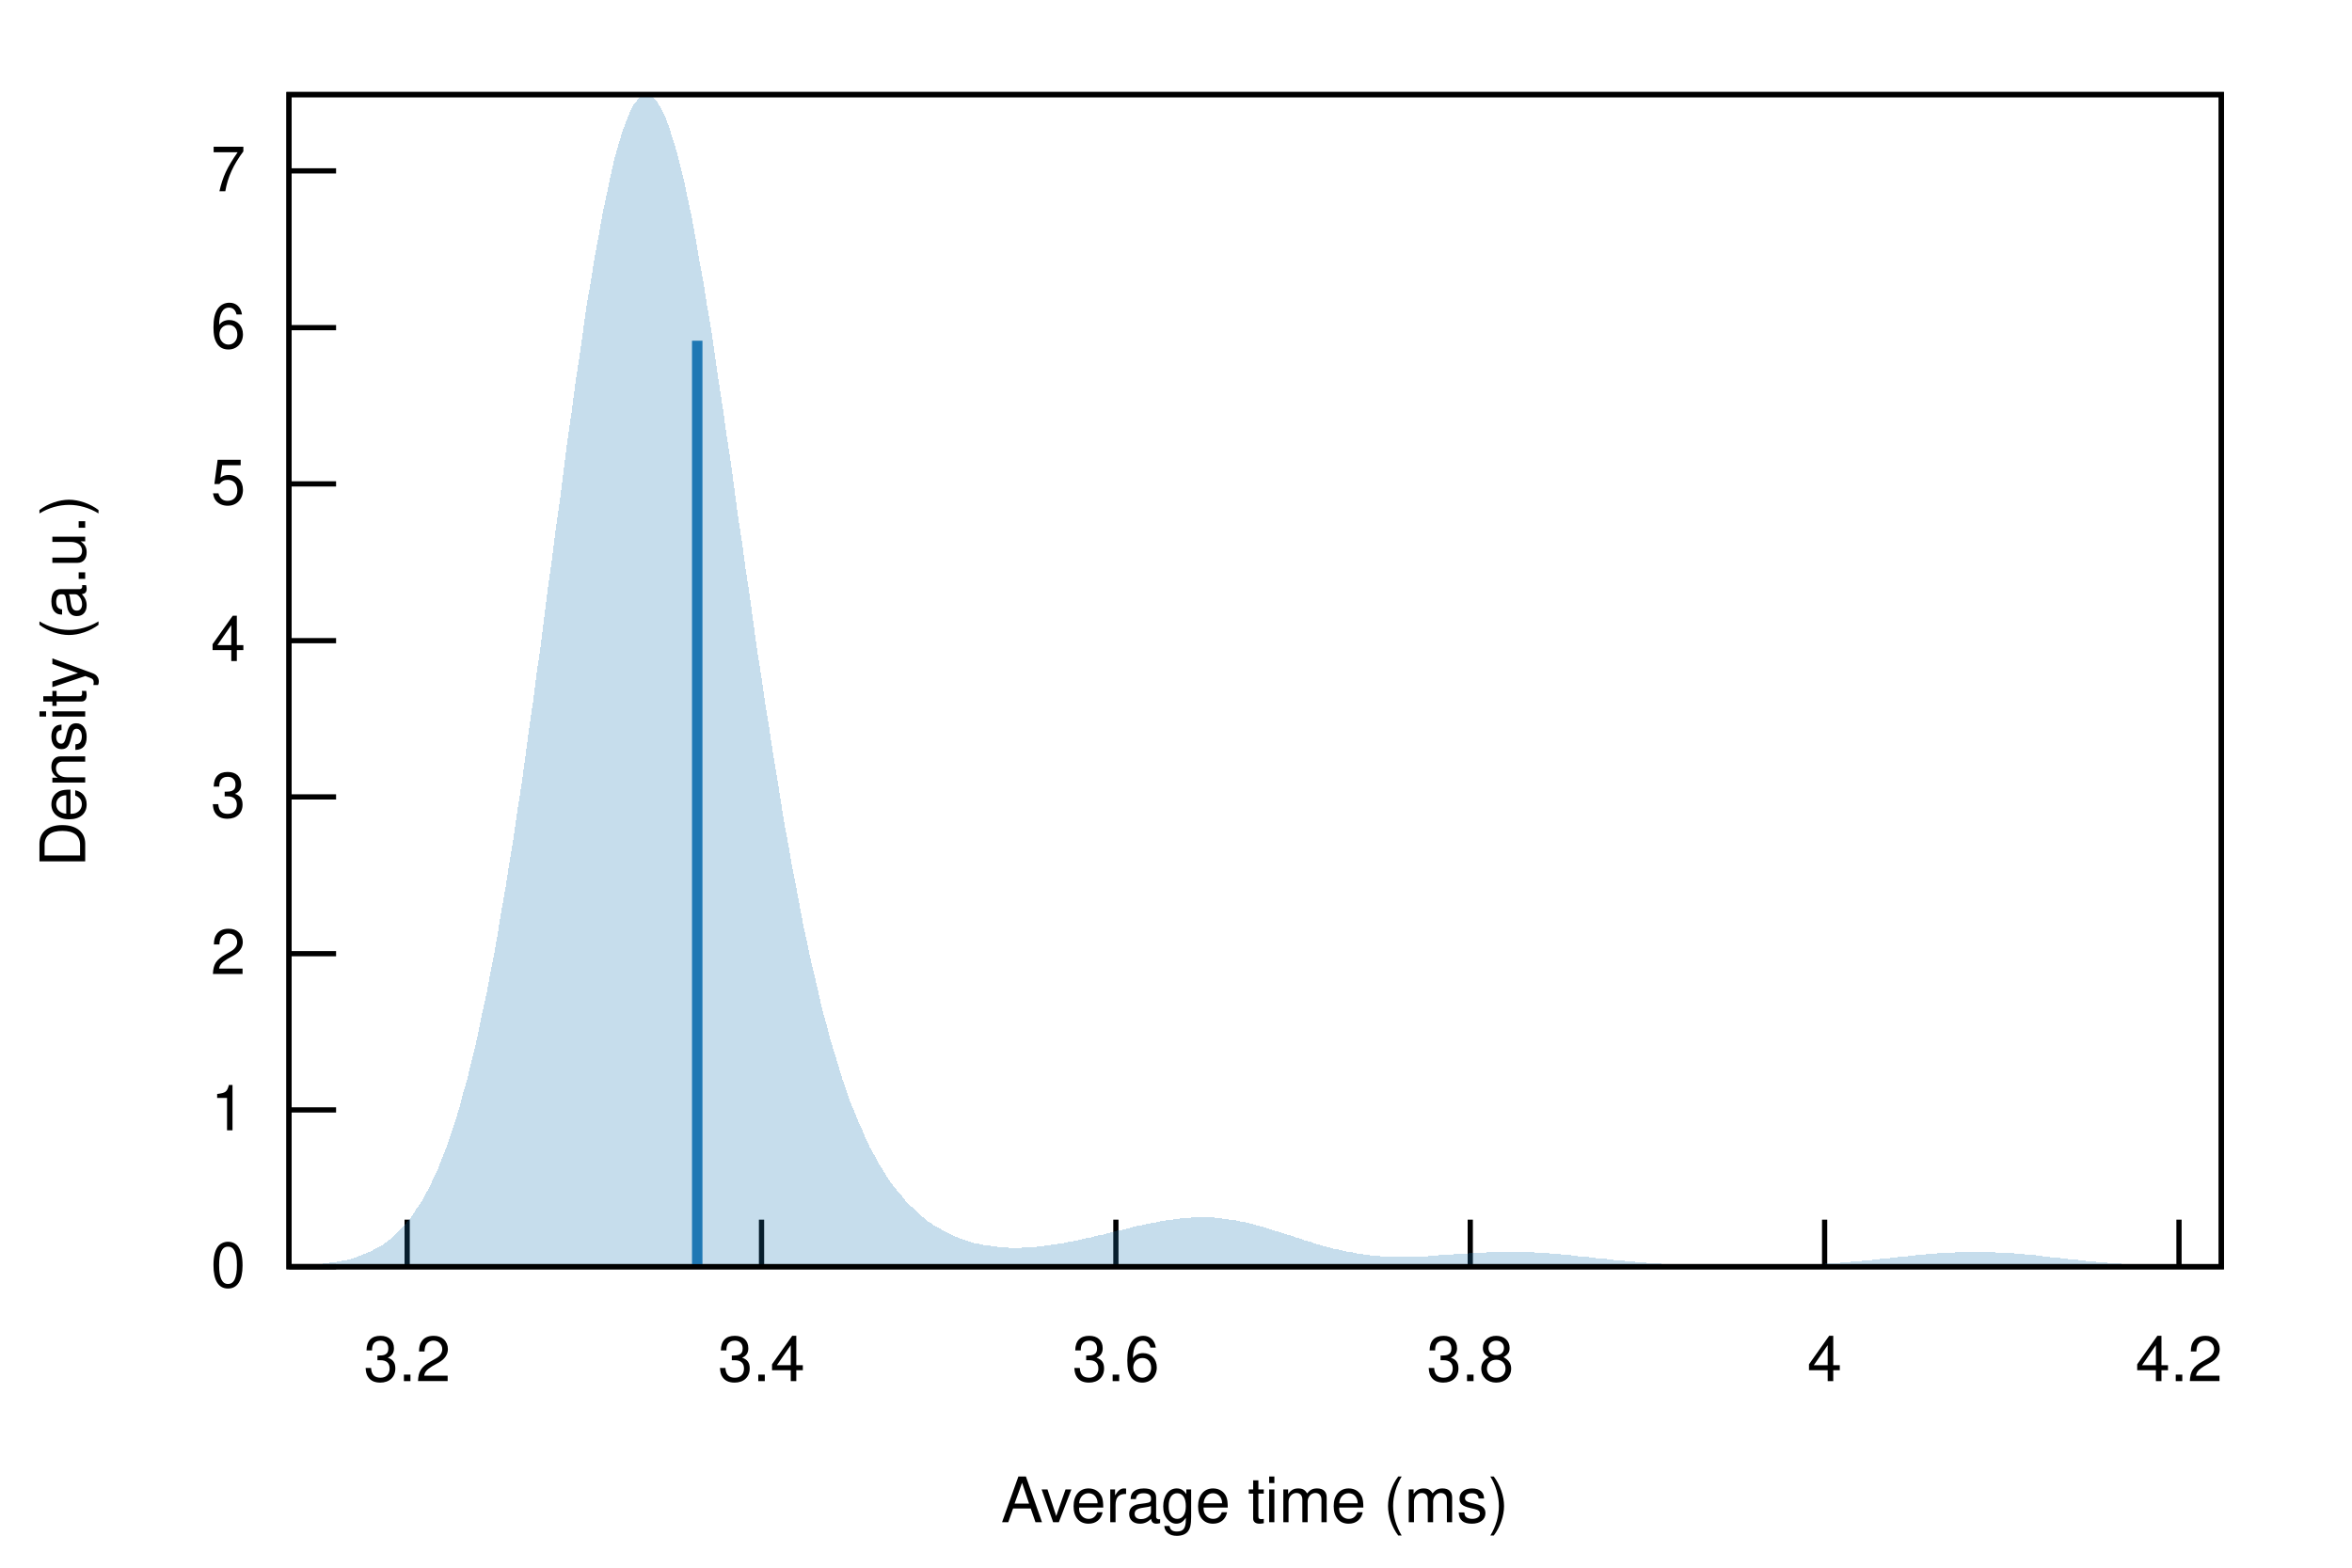
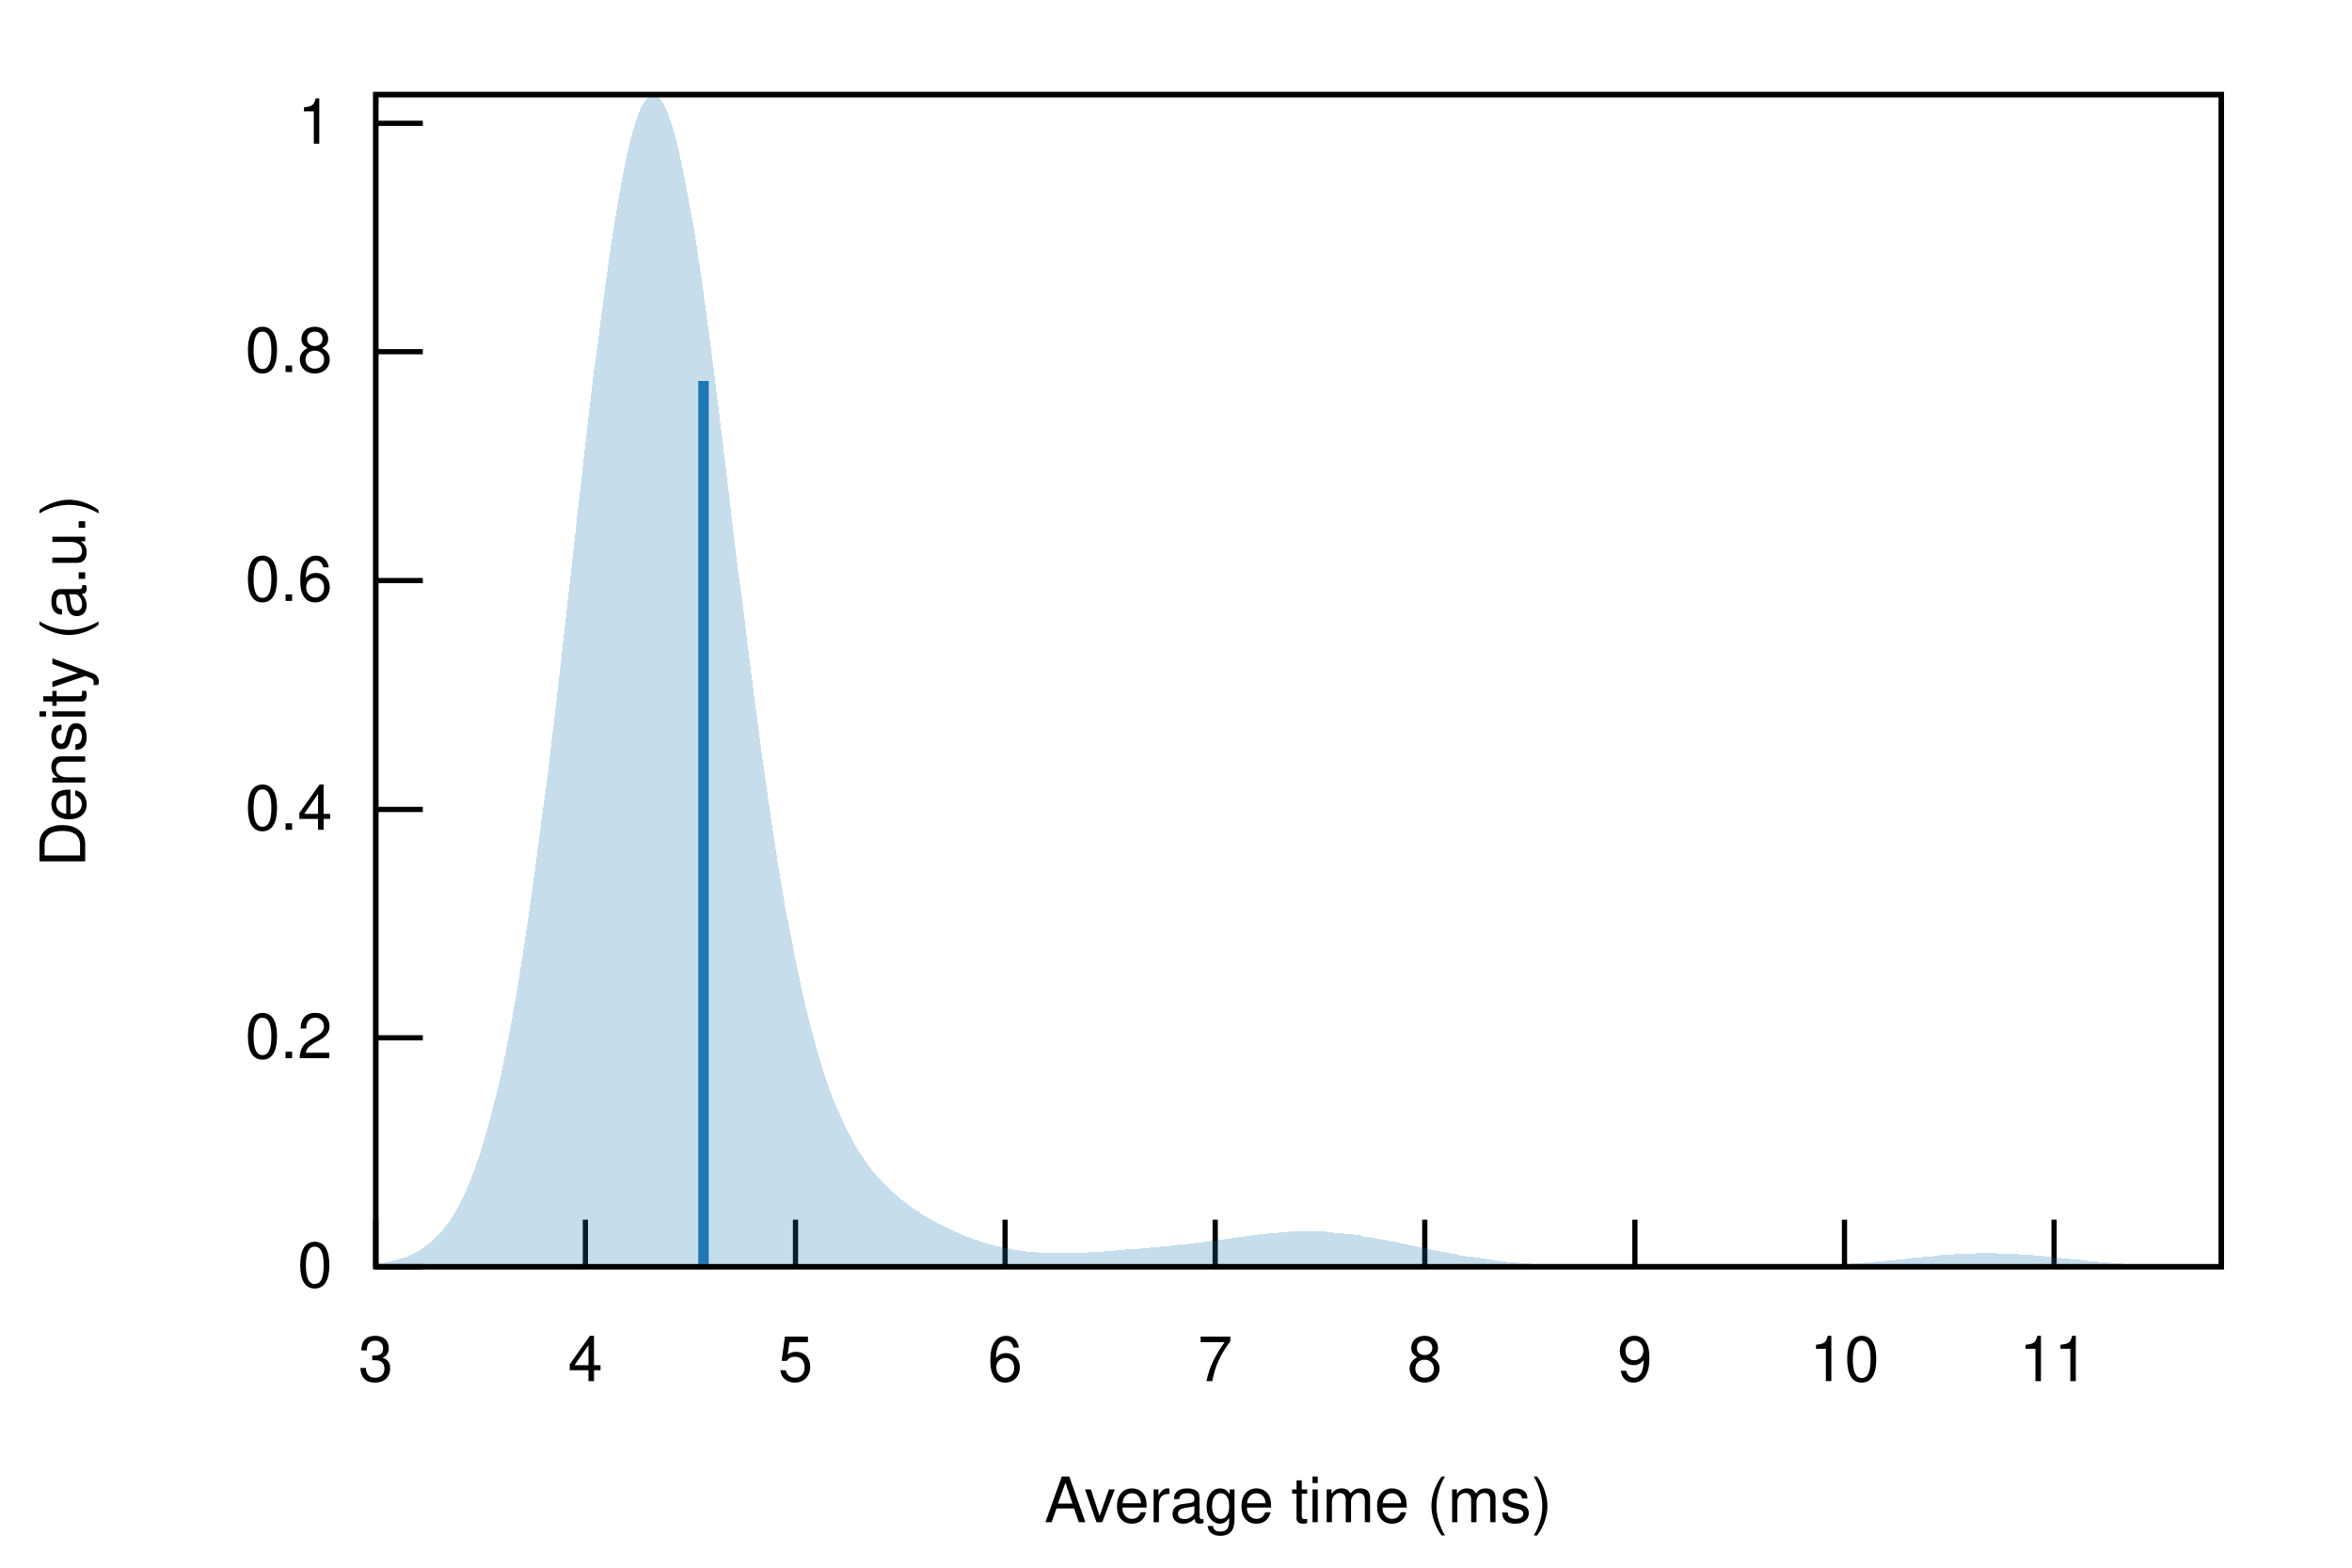
<svg xmlns="http://www.w3.org/2000/svg" xmlns:xlink="http://www.w3.org/1999/xlink" viewBox="0 0 450 300">
  <g id="gnuplot_canvas">
    <rect x="0" y="0" width="450" height="300" fill="none" />
    <defs>
      <circle id="gpDot" r="0.5" stroke-width="0.5" stroke="currentColor" />
      <path id="gpPt0" stroke-width="0.222" stroke="currentColor" d="M-1,0 h2 M0,-1 v2" />
      <path id="gpPt1" stroke-width="0.222" stroke="currentColor" d="M-1,-1 L1,1 M1,-1 L-1,1" />
      <path id="gpPt2" stroke-width="0.222" stroke="currentColor" d="M-1,0 L1,0 M0,-1 L0,1 M-1,-1 L1,1 M-1,1 L1,-1" />
      <rect id="gpPt3" stroke-width="0.222" stroke="currentColor" x="-1" y="-1" width="2" height="2" />
      <rect id="gpPt4" stroke-width="0.222" stroke="currentColor" fill="currentColor" x="-1" y="-1" width="2" height="2" />
      <circle id="gpPt5" stroke-width="0.222" stroke="currentColor" cx="0" cy="0" r="1" />
      <use xlink:href="#gpPt5" id="gpPt6" fill="currentColor" stroke="none" />
      <path id="gpPt7" stroke-width="0.222" stroke="currentColor" d="M0,-1.33 L-1.33,0.67 L1.33,0.67 z" />
      <use xlink:href="#gpPt7" id="gpPt8" fill="currentColor" stroke="none" />
      <use xlink:href="#gpPt7" id="gpPt9" stroke="currentColor" transform="rotate(180)" />
      <use xlink:href="#gpPt9" id="gpPt10" fill="currentColor" stroke="none" />
      <use xlink:href="#gpPt3" id="gpPt11" stroke="currentColor" transform="rotate(45)" />
      <use xlink:href="#gpPt11" id="gpPt12" fill="currentColor" stroke="none" />
      <path id="gpPt13" stroke-width="0.222" stroke="currentColor" d="M0,1.330 L1.265,0.411 L0.782,-1.067 L-0.782,-1.076 L-1.265,0.411 z" />
      <use xlink:href="#gpPt13" id="gpPt14" fill="currentColor" stroke="none" />
      <filter id="textbox" filterUnits="objectBoundingBox" x="0" y="0" height="1" width="1">
        <feFlood flood-color="white" flood-opacity="1" result="bgnd" />
        <feComposite in="SourceGraphic" in2="bgnd" operator="atop" />
      </filter>
      <filter id="greybox" filterUnits="objectBoundingBox" x="0" y="0" height="1" width="1">
        <feFlood flood-color="lightgrey" flood-opacity="1" result="grey" />
        <feComposite in="SourceGraphic" in2="grey" operator="atop" />
      </filter>
    </defs>
    <g fill="none" color="white" stroke="currentColor" stroke-width="1.00" stroke-linecap="butt" stroke-linejoin="miter">
</g>
    <g fill="none" color="black" stroke="currentColor" stroke-width="1.00" stroke-linecap="butt" stroke-linejoin="miter">
-       <path stroke="black" d="M55.3,242.4 L64.3,242.4  " />
-       <g transform="translate(47.0,246.3)" stroke="none" fill="black" font-family="Helvetica" font-size="12.00" text-anchor="end">
+       <path stroke="black" d="M71.9,242.4 L80.9,242.4  " />
+       <g transform="translate(63.6,246.3)" stroke="none" fill="black" font-family="Helvetica" font-size="12.00" text-anchor="end">
        <text>
          <tspan font-family="Helvetica"> 0</tspan>
        </text>
      </g>
    </g>
    <g fill="none" color="black" stroke="currentColor" stroke-width="1.00" stroke-linecap="butt" stroke-linejoin="miter">
-       <path stroke="black" d="M55.3,212.4 L64.3,212.4  " />
-       <g transform="translate(47.0,216.3)" stroke="none" fill="black" font-family="Helvetica" font-size="12.00" text-anchor="end">
+       <path stroke="black" d="M71.9,198.6 L80.9,198.6  " />
+       <g transform="translate(63.6,202.5)" stroke="none" fill="black" font-family="Helvetica" font-size="12.00" text-anchor="end">
+         <text>
+           <tspan font-family="Helvetica"> 0.2</tspan>
+         </text>
+       </g>
+     </g>
+     <g fill="none" color="black" stroke="currentColor" stroke-width="1.00" stroke-linecap="butt" stroke-linejoin="miter">
+       <path stroke="black" d="M71.9,154.9 L80.9,154.9  " />
+       <g transform="translate(63.6,158.8)" stroke="none" fill="black" font-family="Helvetica" font-size="12.00" text-anchor="end">
+         <text>
+           <tspan font-family="Helvetica"> 0.4</tspan>
+         </text>
+       </g>
+     </g>
+     <g fill="none" color="black" stroke="currentColor" stroke-width="1.00" stroke-linecap="butt" stroke-linejoin="miter">
+       <path stroke="black" d="M71.9,111.1 L80.9,111.1  " />
+       <g transform="translate(63.6,115.0)" stroke="none" fill="black" font-family="Helvetica" font-size="12.00" text-anchor="end">
+         <text>
+           <tspan font-family="Helvetica"> 0.6</tspan>
+         </text>
+       </g>
+     </g>
+     <g fill="none" color="black" stroke="currentColor" stroke-width="1.00" stroke-linecap="butt" stroke-linejoin="miter">
+       <path stroke="black" d="M71.9,67.3 L80.9,67.3  " />
+       <g transform="translate(63.6,71.2)" stroke="none" fill="black" font-family="Helvetica" font-size="12.00" text-anchor="end">
+         <text>
+           <tspan font-family="Helvetica"> 0.8</tspan>
+         </text>
+       </g>
+     </g>
+     <g fill="none" color="black" stroke="currentColor" stroke-width="1.00" stroke-linecap="butt" stroke-linejoin="miter">
+       <path stroke="black" d="M71.9,23.6 L80.9,23.6  " />
+       <g transform="translate(63.6,27.5)" stroke="none" fill="black" font-family="Helvetica" font-size="12.00" text-anchor="end">
        <text>
          <tspan font-family="Helvetica"> 1</tspan>
        </text>
      </g>
    </g>
    <g fill="none" color="black" stroke="currentColor" stroke-width="1.00" stroke-linecap="butt" stroke-linejoin="miter">
-       <path stroke="black" d="M55.3,182.5 L64.3,182.5  " />
-       <g transform="translate(47.0,186.4)" stroke="none" fill="black" font-family="Helvetica" font-size="12.00" text-anchor="end">
-         <text>
-           <tspan font-family="Helvetica"> 2</tspan>
-         </text>
-       </g>
-     </g>
-     <g fill="none" color="black" stroke="currentColor" stroke-width="1.00" stroke-linecap="butt" stroke-linejoin="miter">
-       <path stroke="black" d="M55.3,152.5 L64.3,152.5  " />
-       <g transform="translate(47.0,156.4)" stroke="none" fill="black" font-family="Helvetica" font-size="12.00" text-anchor="end">
+       <path stroke="black" d="M71.9,242.4 L71.9,233.4  " />
+       <g transform="translate(71.9,264.3)" stroke="none" fill="black" font-family="Helvetica" font-size="12.00" text-anchor="middle">
        <text>
          <tspan font-family="Helvetica"> 3</tspan>
        </text>
      </g>
    </g>
    <g fill="none" color="black" stroke="currentColor" stroke-width="1.00" stroke-linecap="butt" stroke-linejoin="miter">
-       <path stroke="black" d="M55.3,122.6 L64.3,122.6  " />
-       <g transform="translate(47.0,126.5)" stroke="none" fill="black" font-family="Helvetica" font-size="12.00" text-anchor="end">
+       <path stroke="black" d="M112.0,242.4 L112.0,233.4  " />
+       <g transform="translate(112.0,264.3)" stroke="none" fill="black" font-family="Helvetica" font-size="12.00" text-anchor="middle">
        <text>
          <tspan font-family="Helvetica"> 4</tspan>
        </text>
      </g>
    </g>
    <g fill="none" color="black" stroke="currentColor" stroke-width="1.00" stroke-linecap="butt" stroke-linejoin="miter">
-       <path stroke="black" d="M55.3,92.6 L64.3,92.6  " />
-       <g transform="translate(47.0,96.5)" stroke="none" fill="black" font-family="Helvetica" font-size="12.00" text-anchor="end">
+       <path stroke="black" d="M152.2,242.4 L152.2,233.4  " />
+       <g transform="translate(152.2,264.3)" stroke="none" fill="black" font-family="Helvetica" font-size="12.00" text-anchor="middle">
        <text>
          <tspan font-family="Helvetica"> 5</tspan>
        </text>
      </g>
    </g>
    <g fill="none" color="black" stroke="currentColor" stroke-width="1.00" stroke-linecap="butt" stroke-linejoin="miter">
-       <path stroke="black" d="M55.3,62.7 L64.3,62.7  " />
-       <g transform="translate(47.0,66.6)" stroke="none" fill="black" font-family="Helvetica" font-size="12.00" text-anchor="end">
+       <path stroke="black" d="M192.3,242.4 L192.3,233.4  " />
+       <g transform="translate(192.3,264.3)" stroke="none" fill="black" font-family="Helvetica" font-size="12.00" text-anchor="middle">
        <text>
          <tspan font-family="Helvetica"> 6</tspan>
        </text>
      </g>
    </g>
    <g fill="none" color="black" stroke="currentColor" stroke-width="1.00" stroke-linecap="butt" stroke-linejoin="miter">
-       <path stroke="black" d="M55.3,32.7 L64.3,32.7  " />
-       <g transform="translate(47.0,36.6)" stroke="none" fill="black" font-family="Helvetica" font-size="12.00" text-anchor="end">
+       <path stroke="black" d="M232.5,242.4 L232.5,233.4  " />
+       <g transform="translate(232.5,264.3)" stroke="none" fill="black" font-family="Helvetica" font-size="12.00" text-anchor="middle">
        <text>
          <tspan font-family="Helvetica"> 7</tspan>
        </text>
      </g>
    </g>
    <g fill="none" color="black" stroke="currentColor" stroke-width="1.00" stroke-linecap="butt" stroke-linejoin="miter">
-       <path stroke="black" d="M77.9,242.4 L77.9,233.4  " />
-       <g transform="translate(77.9,264.3)" stroke="none" fill="black" font-family="Helvetica" font-size="12.00" text-anchor="middle">
+       <path stroke="black" d="M272.6,242.4 L272.6,233.4  " />
+       <g transform="translate(272.6,264.3)" stroke="none" fill="black" font-family="Helvetica" font-size="12.00" text-anchor="middle">
        <text>
-           <tspan font-family="Helvetica"> 3.2</tspan>
+           <tspan font-family="Helvetica"> 8</tspan>
        </text>
      </g>
    </g>
    <g fill="none" color="black" stroke="currentColor" stroke-width="1.00" stroke-linecap="butt" stroke-linejoin="miter">
-       <path stroke="black" d="M145.7,242.4 L145.7,233.4  " />
-       <g transform="translate(145.7,264.3)" stroke="none" fill="black" font-family="Helvetica" font-size="12.00" text-anchor="middle">
+       <path stroke="black" d="M312.8,242.4 L312.8,233.4  " />
+       <g transform="translate(312.8,264.3)" stroke="none" fill="black" font-family="Helvetica" font-size="12.00" text-anchor="middle">
        <text>
-           <tspan font-family="Helvetica"> 3.4</tspan>
+           <tspan font-family="Helvetica"> 9</tspan>
        </text>
      </g>
    </g>
    <g fill="none" color="black" stroke="currentColor" stroke-width="1.00" stroke-linecap="butt" stroke-linejoin="miter">
-       <path stroke="black" d="M213.5,242.4 L213.5,233.4  " />
-       <g transform="translate(213.5,264.3)" stroke="none" fill="black" font-family="Helvetica" font-size="12.00" text-anchor="middle">
+       <path stroke="black" d="M352.9,242.4 L352.9,233.4  " />
+       <g transform="translate(352.9,264.3)" stroke="none" fill="black" font-family="Helvetica" font-size="12.00" text-anchor="middle">
        <text>
-           <tspan font-family="Helvetica"> 3.6</tspan>
+           <tspan font-family="Helvetica"> 10</tspan>
        </text>
      </g>
    </g>
    <g fill="none" color="black" stroke="currentColor" stroke-width="1.00" stroke-linecap="butt" stroke-linejoin="miter">
-       <path stroke="black" d="M281.3,242.4 L281.3,233.4  " />
-       <g transform="translate(281.3,264.3)" stroke="none" fill="black" font-family="Helvetica" font-size="12.00" text-anchor="middle">
+       <path stroke="black" d="M393.0,242.4 L393.0,233.4  " />
+       <g transform="translate(393.0,264.3)" stroke="none" fill="black" font-family="Helvetica" font-size="12.00" text-anchor="middle">
        <text>
-           <tspan font-family="Helvetica"> 3.8</tspan>
-         </text>
-       </g>
-     </g>
-     <g fill="none" color="black" stroke="currentColor" stroke-width="1.00" stroke-linecap="butt" stroke-linejoin="miter">
-       <path stroke="black" d="M349.1,242.4 L349.1,233.4  " />
-       <g transform="translate(349.1,264.3)" stroke="none" fill="black" font-family="Helvetica" font-size="12.00" text-anchor="middle">
-         <text>
-           <tspan font-family="Helvetica"> 4</tspan>
-         </text>
-       </g>
-     </g>
-     <g fill="none" color="black" stroke="currentColor" stroke-width="1.00" stroke-linecap="butt" stroke-linejoin="miter">
-       <path stroke="black" d="M416.9,242.4 L416.9,233.4  " />
-       <g transform="translate(416.9,264.3)" stroke="none" fill="black" font-family="Helvetica" font-size="12.00" text-anchor="middle">
-         <text>
-           <tspan font-family="Helvetica"> 4.2</tspan>
+           <tspan font-family="Helvetica"> 11</tspan>
        </text>
      </g>
    </g>
    <g fill="none" color="black" stroke="currentColor" stroke-width="1.00" stroke-linecap="butt" stroke-linejoin="miter">
</g>
    <g fill="none" color="black" stroke="currentColor" stroke-width="1.00" stroke-linecap="butt" stroke-linejoin="miter">
-       <path stroke="black" d="M55.3,18.1 L55.3,242.4 L425.0,242.4 L425.0,18.1 L55.3,18.1 Z  " />
+       <path stroke="black" d="M71.9,18.1 L71.9,242.4 L425.0,242.4 L425.0,18.1 L71.9,18.1 Z  " />
    </g>
    <g fill="none" color="black" stroke="currentColor" stroke-width="1.00" stroke-linecap="butt" stroke-linejoin="miter">
      <g transform="translate(16.3,130.3) rotate(270)" stroke="none" fill="black" font-family="Helvetica" font-size="12.00" text-anchor="middle">
        <text>
          <tspan font-family="Helvetica">Density (a.u.)</tspan>
        </text>
      </g>
    </g>
    <g fill="none" color="black" stroke="currentColor" stroke-width="1.00" stroke-linecap="butt" stroke-linejoin="miter">
-       <g transform="translate(240.1,291.3)" stroke="none" fill="black" font-family="Helvetica" font-size="12.00" text-anchor="middle">
+       <g transform="translate(248.4,291.3)" stroke="none" fill="black" font-family="Helvetica" font-size="12.00" text-anchor="middle">
        <text>
          <tspan font-family="Helvetica">Average time (ms)</tspan>
        </text>
      </g>
    </g>
    <g fill="none" color="black" stroke="currentColor" stroke-width="1.00" stroke-linecap="butt" stroke-linejoin="miter">
</g>
    <g id="gnuplot_plot_1">
      <g fill="none" color="black" stroke="currentColor" stroke-width="1.00" stroke-linecap="butt" stroke-linejoin="miter">
        <g stroke="none" shape-rendering="crispEdges">
-           <polygon fill="rgb( 31, 120, 180)" fill-opacity="0.25" points="55.3,242.3 56.0,242.2 56.8,242.2 57.5,242.2 58.3,242.1 59.0,242.1 59.7,242.0 60.5,242.0 61.2,241.9 62.0,241.8 62.7,241.7 63.4,241.6 64.2,241.5 64.9,241.4 65.7,241.2 66.4,241.1 67.2,240.9 67.9,240.7 68.6,240.4 69.4,240.1 70.1,239.8 70.9,239.5 71.6,239.1 72.3,238.7 73.1,238.3 73.8,237.8 74.6,237.2 75.3,236.6 76.0,235.9 76.8,235.1 77.5,234.3 78.3,233.4 79.0,232.4 79.7,231.3 80.5,230.2 81.2,228.9 82.0,227.5 82.7,226.0 83.5,224.4 84.2,222.6 84.9,220.8 85.7,218.8 86.4,216.6 87.2,214.3 87.9,211.9 88.6,209.2 89.4,206.5 90.1,203.5 90.9,200.4 91.6,197.1 92.3,193.7 93.1,190.1 93.8,186.3 94.6,182.3 95.3,178.2 96.0,173.9 96.8,169.4 97.5,164.8 98.3,160.0 99.0,155.1 99.8,150.0 100.5,144.9 101.2,139.6 102.0,134.2 102.7,128.7 103.5,123.2 104.2,117.6 104.9,112.0 105.7,106.3 106.4,100.7 107.2,95.1 107.9,89.5 108.6,84.0 109.4,78.6 110.1,73.2 110.9,68.0 111.6,63.0 112.3,58.1 113.1,53.5 113.8,49.0 114.6,44.8 115.3,40.8 116.1,37.1 116.8,33.7 117.5,30.6 118.3,27.8 119.0,25.4 119.8,23.2 120.5,21.5 121.2,20.1 122.0,19.1 122.7,18.4 123.5,18.1 124.2,18.2 124.9,18.6 125.7,19.4 126.4,20.6 127.2,22.2 127.9,24.0 128.6,26.2 129.4,28.8 130.1,31.6 130.9,34.7 131.6,38.1 132.4,41.8 133.1,45.7 133.8,49.8 134.6,54.1 135.3,58.6 136.1,63.3 136.8,68.1 137.5,73.0 138.3,78.1 139.0,83.2 139.8,88.3 140.5,93.5 141.2,98.8 142.0,104.0 142.7,109.2 143.5,114.4 144.2,119.6 144.9,124.7 145.7,129.7 146.4,134.6 147.2,139.5 147.9,144.2 148.7,148.9 149.4,153.4 150.1,157.8 150.9,162.0 151.6,166.1 152.4,170.1 153.1,173.9 153.8,177.6 154.6,181.2 155.3,184.6 156.1,187.8 156.8,190.9 157.5,193.9 158.3,196.7 159.0,199.4 159.8,201.9 160.5,204.3 161.2,206.6 162.0,208.8 162.7,210.9 163.5,212.8 164.2,214.6 165.0,216.3 165.7,218.0 166.4,219.5 167.2,220.9 167.9,222.3 168.7,223.5 169.4,224.7 170.1,225.8 170.9,226.9 171.6,227.8 172.4,228.7 173.1,229.6 173.8,230.4 174.6,231.1 175.3,231.8 176.1,232.5 176.8,233.1 177.5,233.7 178.3,234.2 179.0,234.7 179.8,235.1 180.5,235.5 181.2,235.9 182.0,236.3 182.7,236.6 183.5,236.9 184.2,237.2 185.0,237.4 185.7,237.7 186.4,237.9 187.2,238.0 187.9,238.2 188.7,238.3 189.4,238.4 190.1,238.5 190.9,238.6 191.6,238.7 192.4,238.7 193.1,238.8 193.8,238.8 194.6,238.8 195.3,238.8 196.1,238.7 196.8,238.7 197.5,238.6 198.3,238.6 199.0,238.5 199.8,238.4 200.5,238.3 201.3,238.2 202.0,238.1 202.7,238.0 203.5,237.9 204.2,237.7 205.0,237.6 205.7,237.4 206.4,237.3 207.2,237.1 207.9,236.9 208.7,236.8 209.4,236.6 210.1,236.4 210.9,236.3 211.6,236.1 212.4,235.9 213.1,235.7 213.8,235.5 214.6,235.4 215.3,235.2 216.1,235.0 216.8,234.8 217.6,234.6 218.3,234.5 219.0,234.3 219.8,234.2 220.5,234.0 221.3,233.9 222.0,233.7 222.7,233.6 223.5,233.5 224.2,233.4 225.0,233.3 225.7,233.2 226.4,233.1 227.2,233.1 227.9,233.0 228.7,233.0 229.4,233.0 230.1,233.0 230.9,233.0 231.6,233.0 232.4,233.0 233.1,233.1 233.9,233.2 234.6,233.3 235.3,233.4 236.1,233.5 236.8,233.6 237.6,233.8 238.3,233.9 239.0,234.1 239.8,234.3 240.5,234.5 241.3,234.7 242.0,234.9 242.7,235.1 243.5,235.4 244.2,235.6 245.0,235.8 245.7,236.1 246.4,236.3 247.2,236.5 247.9,236.8 248.7,237.0 249.4,237.3 250.2,237.5 250.9,237.7 251.6,238.0 252.4,238.2 253.1,238.4 253.9,238.6 254.6,238.8 255.3,239.0 256.1,239.1 256.8,239.3 257.6,239.5 258.3,239.6 259.0,239.7 259.8,239.9 260.5,240.0 261.3,240.1 262.0,240.2 262.7,240.3 263.5,240.3 264.2,240.4 265.0,240.4 265.7,240.5 266.5,240.5 267.2,240.5 267.9,240.5 268.7,240.5 269.4,240.5 270.2,240.5 270.9,240.5 271.6,240.5 272.4,240.4 273.1,240.4 273.9,240.3 274.6,240.3 275.3,240.2 276.1,240.2 276.8,240.1 277.6,240.1 278.3,240.0 279.0,240.0 279.8,239.9 280.5,239.9 281.3,239.8 282.0,239.8 282.8,239.7 283.5,239.7 284.2,239.7 285.0,239.6 285.7,239.6 286.5,239.6 287.2,239.6 287.9,239.6 288.7,239.5 289.4,239.6 290.2,239.6 290.9,239.6 291.6,239.6 292.4,239.6 293.1,239.6 293.9,239.7 294.6,239.7 295.3,239.8 296.1,239.8 296.8,239.9 297.6,239.9 298.3,240.0 299.1,240.1 299.8,240.1 300.5,240.2 301.3,240.3 302.0,240.4 302.8,240.4 303.5,240.5 304.2,240.6 305.0,240.7 305.7,240.8 306.5,240.8 307.2,240.9 307.9,241.0 308.7,241.1 309.4,241.2 310.2,241.2 310.9,241.3 311.6,241.4 312.4,241.4 313.1,241.5 313.9,241.6 314.6,241.6 315.3,241.7 316.1,241.7 316.8,241.8 317.6,241.8 318.3,241.9 319.1,241.9 319.8,242.0 320.5,242.0 321.3,242.0 322.0,242.1 322.8,242.1 323.5,242.1 324.2,242.2 325.0,242.2 325.7,242.2 326.5,242.2 327.2,242.2 327.9,242.2 328.7,242.3 329.4,242.3 330.2,242.3 330.9,242.3 331.6,242.3 332.4,242.3 333.1,242.3 333.9,242.3 334.6,242.3 335.4,242.3 336.1,242.3 336.8,242.3 337.6,242.3 338.3,242.3 339.1,242.2 339.8,242.2 340.5,242.2 341.3,242.2 342.0,242.2 342.8,242.2 343.5,242.1 344.2,242.1 345.0,242.1 345.7,242.0 346.5,242.0 347.2,242.0 347.9,241.9 348.7,241.9 349.4,241.8 350.2,241.8 350.9,241.7 351.7,241.7 352.4,241.6 353.1,241.6 353.9,241.5 354.6,241.4 355.4,241.4 356.1,241.3 356.8,241.2 357.6,241.2 358.3,241.1 359.1,241.0 359.8,240.9 360.5,240.9 361.3,240.8 362.0,240.7 362.8,240.6 363.5,240.5 364.2,240.4 365.0,240.4 365.7,240.3 366.5,240.2 367.2,240.1 368.0,240.1 368.7,240.0 369.4,239.9 370.2,239.9 370.9,239.8 371.7,239.8 372.4,239.7 373.1,239.7 373.9,239.7 374.6,239.6 375.4,239.6 376.1,239.6 376.8,239.6 377.6,239.6 378.3,239.6 379.1,239.6 379.8,239.6 380.5,239.6 381.3,239.6 382.0,239.7 382.8,239.7 383.5,239.7 384.3,239.8 385.0,239.8 385.7,239.9 386.5,240.0 387.2,240.0 388.0,240.1 388.7,240.2 389.4,240.2 390.2,240.3 390.9,240.4 391.7,240.5 392.4,240.6 393.1,240.6 393.9,240.7 394.6,240.8 395.4,240.9 396.1,241.0 396.8,241.0 397.6,241.1 398.3,241.2 399.1,241.3 399.8,241.3 400.6,241.4 401.3,241.5 402.0,241.5 402.8,241.6 403.5,241.7 404.3,241.7 405.0,241.8 405.7,241.8 406.5,241.9 407.2,241.9 408.0,241.9 408.7,242.0 409.4,242.0 410.2,242.1 410.9,242.1 411.7,242.1 412.4,242.1 413.1,242.2 413.9,242.2 414.6,242.2 415.4,242.2 416.1,242.3 416.9,242.3 417.6,242.3 418.3,242.3 419.1,242.3 419.8,242.3 420.6,242.3 421.3,242.3 422.0,242.3 422.8,242.4 423.5,242.4 424.3,242.4 425.0,242.4 425.0,242.4 424.3,242.4 423.5,242.4 422.8,242.4 422.0,242.4 421.3,242.4 420.6,242.4 419.8,242.4 419.1,242.4 418.3,242.4 417.6,242.4 416.9,242.4 416.1,242.4 415.4,242.4 414.6,242.4 413.9,242.4 413.1,242.4 412.4,242.4 411.7,242.4 410.9,242.4 410.2,242.4 409.4,242.4 408.7,242.4 408.0,242.4 407.2,242.4 406.5,242.4 405.7,242.4 405.0,242.4 404.3,242.4 403.5,242.4 402.8,242.4 402.0,242.4 401.3,242.4 400.6,242.4 399.8,242.4 399.1,242.4 398.3,242.4 397.6,242.4 396.8,242.4 396.1,242.4 395.4,242.4 394.6,242.4 393.9,242.4 393.1,242.4 392.4,242.4 391.7,242.4 390.9,242.4 390.2,242.4 389.4,242.4 388.7,242.4 388.0,242.4 387.2,242.4 386.5,242.4 385.7,242.4 385.0,242.4 384.3,242.4 383.5,242.4 382.8,242.4 382.0,242.4 381.3,242.4 380.5,242.4 379.8,242.4 379.1,242.4 378.3,242.4 377.6,242.4 376.8,242.4 376.1,242.4 375.4,242.4 374.6,242.4 373.9,242.4 373.1,242.4 372.4,242.4 371.7,242.4 370.9,242.4 370.2,242.4 369.4,242.4 368.7,242.4 368.0,242.4 367.2,242.4 366.5,242.4 365.7,242.4 365.0,242.4 364.2,242.4 363.5,242.4 362.8,242.4 362.0,242.4 361.3,242.4 360.5,242.4 359.8,242.4 359.1,242.4 358.3,242.4 357.6,242.4 356.8,242.4 356.1,242.4 355.4,242.4 354.6,242.4 353.9,242.4 353.1,242.4 352.4,242.4 351.7,242.4 350.9,242.4 350.2,242.4 349.4,242.4 348.7,242.4 347.9,242.4 347.2,242.4 346.5,242.4 345.7,242.4 345.0,242.4 344.2,242.4 343.5,242.4 342.8,242.4 342.0,242.4 341.3,242.4 340.5,242.4 339.8,242.4 339.1,242.4 338.3,242.4 337.6,242.4 336.8,242.4 336.1,242.4 335.4,242.4 334.6,242.4 333.9,242.4 333.1,242.4 332.4,242.4 331.6,242.4 330.9,242.4 330.2,242.4 329.4,242.4 328.7,242.4 327.9,242.4 327.2,242.4 326.5,242.4 325.7,242.4 325.0,242.4 324.2,242.4 323.5,242.4 322.8,242.4 322.0,242.4 321.3,242.4 320.5,242.4 319.8,242.4 319.1,242.4 318.3,242.4 317.6,242.4 316.8,242.4 316.1,242.4 315.3,242.4 314.6,242.4 313.9,242.4 313.1,242.4 312.4,242.4 311.6,242.4 310.9,242.4 310.2,242.4 309.4,242.4 308.7,242.4 307.9,242.4 307.2,242.4 306.5,242.4 305.7,242.4 305.0,242.4 304.2,242.4 303.5,242.4 302.8,242.4 302.0,242.4 301.3,242.4 300.5,242.4 299.8,242.4 299.1,242.4 298.3,242.4 297.6,242.4 296.8,242.4 296.1,242.4 295.3,242.4 294.6,242.4 293.9,242.4 293.1,242.4 292.4,242.4 291.6,242.4 290.9,242.4 290.2,242.4 289.4,242.4 288.7,242.4 287.9,242.4 287.2,242.4 286.5,242.4 285.7,242.4 285.0,242.4 284.2,242.4 283.5,242.4 282.8,242.4 282.0,242.4 281.3,242.4 280.5,242.4 279.8,242.4 279.0,242.4 278.3,242.4 277.6,242.4 276.8,242.4 276.1,242.4 275.3,242.4 274.6,242.4 273.9,242.4 273.1,242.4 272.4,242.4 271.6,242.4 270.9,242.4 270.2,242.4 269.4,242.4 268.7,242.4 267.9,242.4 267.2,242.4 266.5,242.4 265.7,242.4 265.0,242.4 264.2,242.4 263.5,242.4 262.7,242.4 262.0,242.4 261.3,242.4 260.5,242.4 259.8,242.4 259.0,242.4 258.3,242.4 257.6,242.4 256.8,242.4 256.1,242.4 255.3,242.4 254.6,242.4 253.9,242.4 253.1,242.4 252.4,242.4 251.6,242.4 250.9,242.4 250.2,242.4 249.4,242.4 248.7,242.4 247.9,242.4 247.2,242.4 246.4,242.4 245.7,242.4 245.0,242.4 244.2,242.4 243.5,242.4 242.7,242.4 242.0,242.4 241.3,242.4 240.5,242.4 239.8,242.4 239.0,242.4 238.3,242.4 237.6,242.4 236.8,242.4 236.1,242.4 235.3,242.4 234.6,242.4 233.9,242.4 233.1,242.4 232.4,242.4 231.6,242.4 230.9,242.4 230.1,242.4 229.4,242.4 228.7,242.4 227.9,242.4 227.2,242.4 226.4,242.4 225.7,242.4 225.0,242.4 224.2,242.4 223.5,242.4 222.7,242.4 222.0,242.4 221.3,242.4 220.5,242.4 219.8,242.4 219.0,242.4 218.3,242.4 217.6,242.4 216.8,242.4 216.1,242.4 215.3,242.4 214.6,242.4 213.8,242.4 213.1,242.4 212.4,242.4 211.6,242.4 210.9,242.4 210.1,242.4 209.4,242.4 208.7,242.4 207.9,242.4 207.2,242.4 206.4,242.4 205.7,242.4 205.0,242.4 204.2,242.4 203.5,242.4 202.7,242.4 202.0,242.4 201.3,242.4 200.5,242.4 199.8,242.4 199.0,242.4 198.3,242.4 197.5,242.4 196.8,242.4 196.1,242.4 195.3,242.4 194.6,242.4 193.8,242.4 193.1,242.4 192.4,242.4 191.6,242.4 190.9,242.4 190.1,242.4 189.4,242.4 188.7,242.4 187.9,242.4 187.2,242.4 186.4,242.4 185.7,242.4 185.0,242.4 184.2,242.4 183.5,242.4 182.7,242.4 182.0,242.4 181.2,242.4 180.5,242.4 179.8,242.4 179.0,242.4 178.3,242.4 177.5,242.4 176.8,242.4 176.1,242.4 175.3,242.4 174.6,242.4 173.8,242.4 173.1,242.4 172.4,242.4 171.6,242.4 170.9,242.4 170.1,242.4 169.4,242.4 168.7,242.4 167.9,242.4 167.2,242.4 166.4,242.4 165.7,242.4 165.0,242.4 164.2,242.4 163.5,242.4 162.7,242.4 162.0,242.4 161.2,242.4 160.5,242.4 159.8,242.4 159.0,242.4 158.3,242.4 157.5,242.4 156.8,242.4 156.1,242.4 155.3,242.4 154.6,242.4 153.8,242.4 153.1,242.4 152.4,242.4 151.6,242.4 150.9,242.4 150.1,242.4 149.4,242.4 148.7,242.4 147.9,242.4 147.2,242.4 146.4,242.4 145.7,242.4 144.9,242.4 144.2,242.4 143.5,242.4 142.7,242.4 142.0,242.4 141.2,242.4 140.5,242.4 139.8,242.4 139.0,242.4 138.3,242.4 137.5,242.4 136.8,242.4 136.1,242.4 135.3,242.4 134.6,242.4 133.8,242.4 133.1,242.4 132.4,242.4 131.6,242.4 130.9,242.4 130.1,242.4 129.4,242.4 128.6,242.4 127.9,242.4 127.2,242.4 126.4,242.4 125.7,242.4 124.9,242.4 124.2,242.4 123.5,242.4 122.7,242.4 122.0,242.4 121.2,242.4 120.5,242.4 119.8,242.4 119.0,242.4 118.3,242.4 117.5,242.4 116.8,242.4 116.1,242.4 115.3,242.4 114.6,242.4 113.8,242.4 113.1,242.4 112.3,242.4 111.6,242.4 110.9,242.4 110.1,242.4 109.4,242.4 108.6,242.4 107.9,242.4 107.2,242.4 106.4,242.4 105.7,242.4 104.9,242.4 104.2,242.4 103.5,242.4 102.7,242.4 102.0,242.4 101.2,242.4 100.5,242.4 99.8,242.4 99.0,242.4 98.3,242.4 97.5,242.4 96.8,242.4 96.0,242.4 95.3,242.4 94.6,242.4 93.8,242.4 93.1,242.4 92.3,242.4 91.6,242.4 90.9,242.4 90.1,242.4 89.4,242.4 88.6,242.4 87.9,242.4 87.2,242.4 86.4,242.4 85.7,242.4 84.9,242.4 84.2,242.4 83.5,242.4 82.7,242.4 82.0,242.4 81.2,242.4 80.5,242.4 79.7,242.4 79.0,242.4 78.3,242.4 77.5,242.4 76.8,242.4 76.0,242.4 75.3,242.4 74.6,242.4 73.8,242.4 73.1,242.4 72.3,242.4 71.6,242.4 70.9,242.4 70.1,242.4 69.4,242.4 68.6,242.4 67.9,242.4 67.2,242.4 66.4,242.4 65.7,242.4 64.9,242.4 64.2,242.4 63.4,242.4 62.7,242.4 62.0,242.4 61.2,242.4 60.5,242.4 59.7,242.4 59.0,242.4 58.3,242.4 57.5,242.4 56.8,242.4 56.0,242.4 55.3,242.4 " />
+           <polygon fill="rgb( 31, 120, 180)" fill-opacity="0.25" points="71.9,241.9 72.6,241.8 73.3,241.7 74.0,241.5 74.7,241.4 75.4,241.2 76.1,241.0 76.9,240.8 77.6,240.6 78.3,240.3 79.0,240.0 79.7,239.6 80.4,239.2 81.1,238.7 81.8,238.2 82.5,237.6 83.2,237.0 83.9,236.3 84.6,235.5 85.3,234.6 86.1,233.6 86.8,232.5 87.5,231.3 88.2,229.9 88.9,228.5 89.6,226.9 90.3,225.1 91.0,223.2 91.7,221.2 92.4,219.0 93.1,216.5 93.8,214.0 94.5,211.2 95.3,208.2 96.0,205.0 96.7,201.6 97.4,198.0 98.1,194.2 98.8,190.2 99.5,185.9 100.2,181.5 100.9,176.8 101.6,172.0 102.3,166.9 103.0,161.6 103.7,156.2 104.5,150.6 105.2,144.8 105.9,139.0 106.6,132.9 107.3,126.8 108.0,120.6 108.7,114.4 109.4,108.1 110.1,101.8 110.8,95.6 111.5,89.4 112.2,83.2 112.9,77.2 113.6,71.3 114.4,65.6 115.1,60.1 115.8,54.8 116.5,49.8 117.2,45.0 117.9,40.6 118.6,36.5 119.3,32.8 120.0,29.4 120.7,26.5 121.4,24.0 122.1,21.9 122.8,20.3 123.6,19.1 124.3,18.4 125.0,18.1 125.7,18.3 126.4,19.0 127.1,20.1 127.8,21.7 128.5,23.7 129.2,26.1 129.9,29.0 130.6,32.2 131.3,35.8 132.0,39.7 132.8,43.9 133.5,48.4 134.2,53.2 134.9,58.2 135.6,63.5 136.3,68.8 137.0,74.4 137.7,80.0 138.4,85.8 139.1,91.6 139.8,97.4 140.5,103.3 141.2,109.1 142.0,114.8 142.7,120.6 143.4,126.2 144.1,131.7 144.8,137.1 145.5,142.4 146.2,147.5 146.9,152.4 147.6,157.2 148.3,161.8 149.0,166.3 149.7,170.5 150.4,174.6 151.2,178.4 151.9,182.1 152.6,185.6 153.3,188.9 154.0,192.0 154.7,194.9 155.4,197.6 156.1,200.2 156.8,202.7 157.5,204.9 158.2,207.1 158.9,209.0 159.6,210.9 160.4,212.6 161.1,214.2 161.8,215.7 162.5,217.1 163.2,218.4 163.9,219.7 164.6,220.8 165.3,221.8 166.0,222.8 166.7,223.8 167.4,224.6 168.1,225.5 168.8,226.2 169.6,226.9 170.3,227.6 171.0,228.3 171.7,228.9 172.4,229.5 173.1,230.0 173.8,230.6 174.5,231.1 175.2,231.6 175.9,232.0 176.6,232.5 177.3,232.9 178.0,233.3 178.7,233.7 179.5,234.1 180.2,234.5 180.9,234.8 181.6,235.2 182.3,235.5 183.0,235.8 183.7,236.1 184.4,236.4 185.1,236.7 185.8,236.9 186.5,237.2 187.2,237.4 187.9,237.7 188.7,237.9 189.4,238.1 190.1,238.3 190.8,238.5 191.5,238.6 192.2,238.8 192.9,238.9 193.6,239.1 194.3,239.2 195.0,239.3 195.7,239.4 196.4,239.5 197.1,239.6 197.9,239.6 198.6,239.7 199.3,239.7 200.0,239.8 200.7,239.8 201.4,239.8 202.1,239.8 202.8,239.8 203.5,239.8 204.2,239.8 204.9,239.8 205.6,239.8 206.3,239.7 207.1,239.7 207.8,239.7 208.5,239.6 209.2,239.6 209.9,239.6 210.6,239.5 211.3,239.5 212.0,239.4 212.7,239.4 213.4,239.3 214.1,239.2 214.8,239.2 215.5,239.1 216.3,239.1 217.0,239.0 217.7,239.0 218.4,238.9 219.1,238.8 219.8,238.8 220.5,238.7 221.2,238.7 221.9,238.6 222.6,238.5 223.3,238.5 224.0,238.4 224.7,238.3 225.5,238.2 226.2,238.2 226.9,238.1 227.6,238.0 228.3,237.9 229.0,237.8 229.7,237.8 230.4,237.7 231.1,237.6 231.8,237.5 232.5,237.4 233.2,237.3 233.9,237.2 234.7,237.1 235.4,237.0 236.1,236.9 236.8,236.8 237.5,236.7 238.2,236.6 238.9,236.5 239.6,236.4 240.3,236.3 241.0,236.2 241.7,236.2 242.4,236.1 243.1,236.0 243.9,235.9 244.6,235.9 245.3,235.8 246.0,235.8 246.7,235.7 247.4,235.7 248.1,235.7 248.8,235.6 249.5,235.6 250.2,235.6 250.9,235.6 251.6,235.7 252.3,235.7 253.0,235.7 253.8,235.7 254.5,235.8 255.2,235.9 255.9,235.9 256.6,236.0 257.3,236.1 258.0,236.2 258.7,236.2 259.4,236.3 260.1,236.4 260.8,236.6 261.5,236.7 262.2,236.8 263.0,236.9 263.7,237.1 264.4,237.2 265.1,237.3 265.8,237.5 266.5,237.6 267.2,237.7 267.9,237.9 268.6,238.0 269.3,238.2 270.0,238.3 270.7,238.5 271.4,238.6 272.2,238.8 272.9,238.9 273.6,239.1 274.3,239.2 275.0,239.4 275.7,239.5 276.4,239.6 277.1,239.8 277.8,239.9 278.5,240.0 279.2,240.2 279.9,240.3 280.6,240.4 281.4,240.5 282.1,240.6 282.8,240.7 283.5,240.8 284.2,240.9 284.9,241.0 285.6,241.1 286.3,241.2 287.0,241.3 287.7,241.4 288.4,241.5 289.1,241.5 289.8,241.6 290.6,241.7 291.3,241.7 292.0,241.8 292.7,241.8 293.4,241.9 294.1,241.9 294.8,242.0 295.5,242.0 296.2,242.0 296.9,242.1 297.6,242.1 298.3,242.1 299.0,242.2 299.8,242.2 300.5,242.2 301.2,242.2 301.9,242.3 302.6,242.3 303.3,242.3 304.0,242.3 304.7,242.3 305.4,242.3 306.1,242.3 306.8,242.3 307.5,242.3 308.2,242.4 309.0,242.4 309.7,242.4 310.4,242.4 311.1,242.4 311.8,242.4 312.5,242.4 313.2,242.4 313.9,242.4 314.6,242.4 315.3,242.4 316.0,242.4 316.7,242.4 317.4,242.4 318.2,242.4 318.9,242.4 319.6,242.4 320.3,242.4 321.0,242.4 321.7,242.4 322.4,242.4 323.1,242.4 323.8,242.4 324.5,242.4 325.2,242.4 325.9,242.4 326.6,242.4 327.3,242.4 328.1,242.4 328.8,242.4 329.5,242.4 330.2,242.4 330.9,242.4 331.6,242.4 332.3,242.4 333.0,242.4 333.7,242.4 334.4,242.4 335.1,242.4 335.8,242.4 336.5,242.4 337.3,242.4 338.0,242.4 338.7,242.3 339.4,242.3 340.1,242.3 340.8,242.3 341.5,242.3 342.2,242.3 342.9,242.3 343.6,242.3 344.3,242.3 345.0,242.2 345.7,242.2 346.5,242.2 347.2,242.2 347.9,242.2 348.6,242.1 349.3,242.1 350.0,242.1 350.7,242.0 351.4,242.0 352.1,242.0 352.8,241.9 353.5,241.9 354.2,241.8 354.9,241.8 355.7,241.7 356.4,241.7 357.1,241.6 357.8,241.6 358.5,241.5 359.2,241.4 359.9,241.4 360.6,241.3 361.3,241.2 362.0,241.2 362.7,241.1 363.4,241.0 364.1,241.0 364.9,240.9 365.6,240.8 366.3,240.7 367.0,240.7 367.7,240.6 368.4,240.5 369.1,240.4 369.8,240.4 370.5,240.3 371.2,240.2 371.9,240.2 372.6,240.1 373.3,240.1 374.1,240.0 374.8,240.0 375.5,239.9 376.2,239.9 376.9,239.9 377.6,239.9 378.3,239.8 379.0,239.8 379.7,239.8 380.4,239.8 381.1,239.8 381.8,239.8 382.5,239.9 383.3,239.9 384.0,239.9 384.7,239.9 385.4,240.0 386.1,240.0 386.8,240.1 387.5,240.1 388.2,240.2 388.9,240.2 389.6,240.3 390.3,240.3 391.0,240.4 391.7,240.5 392.4,240.6 393.2,240.6 393.9,240.7 394.6,240.8 395.3,240.8 396.0,240.9 396.7,241.0 397.4,241.1 398.1,241.1 398.8,241.2 399.5,241.3 400.2,241.4 400.9,241.4 401.6,241.5 402.4,241.5 403.1,241.6 403.8,241.7 404.5,241.7 405.2,241.8 405.9,241.8 406.6,241.9 407.3,241.9 408.0,241.9 408.7,242.0 409.4,242.0 410.1,242.1 410.8,242.1 411.6,242.1 412.3,242.1 413.0,242.2 413.7,242.2 414.4,242.2 415.1,242.2 415.8,242.2 416.5,242.3 417.2,242.3 417.9,242.3 418.6,242.3 419.3,242.3 420.0,242.3 420.8,242.3 421.5,242.3 422.2,242.4 422.9,242.4 423.6,242.4 424.3,242.4 425.0,242.4 425.0,242.4 424.3,242.4 423.6,242.4 422.9,242.4 422.2,242.4 421.5,242.4 420.8,242.4 420.0,242.4 419.3,242.4 418.6,242.4 417.9,242.4 417.2,242.4 416.5,242.4 415.8,242.4 415.1,242.4 414.4,242.4 413.7,242.4 413.0,242.4 412.3,242.4 411.6,242.4 410.8,242.4 410.1,242.4 409.4,242.4 408.7,242.4 408.0,242.4 407.3,242.4 406.6,242.4 405.9,242.4 405.2,242.4 404.5,242.4 403.8,242.4 403.1,242.4 402.4,242.4 401.6,242.4 400.9,242.4 400.2,242.4 399.5,242.4 398.8,242.4 398.1,242.4 397.4,242.4 396.7,242.4 396.0,242.4 395.3,242.4 394.6,242.4 393.9,242.4 393.2,242.4 392.4,242.4 391.7,242.4 391.0,242.4 390.3,242.4 389.6,242.4 388.9,242.4 388.2,242.4 387.5,242.4 386.8,242.4 386.1,242.4 385.4,242.4 384.7,242.4 384.0,242.4 383.3,242.4 382.5,242.4 381.8,242.4 381.1,242.4 380.4,242.4 379.7,242.4 379.0,242.4 378.3,242.4 377.6,242.4 376.9,242.4 376.2,242.4 375.5,242.4 374.8,242.4 374.1,242.4 373.3,242.4 372.6,242.4 371.9,242.4 371.2,242.4 370.5,242.4 369.8,242.4 369.1,242.4 368.4,242.4 367.7,242.4 367.0,242.4 366.3,242.4 365.6,242.4 364.9,242.4 364.1,242.4 363.4,242.4 362.7,242.4 362.0,242.4 361.3,242.4 360.6,242.4 359.9,242.4 359.2,242.4 358.5,242.4 357.8,242.4 357.1,242.4 356.4,242.4 355.7,242.4 354.9,242.4 354.2,242.4 353.5,242.4 352.8,242.4 352.1,242.4 351.4,242.4 350.7,242.4 350.0,242.4 349.3,242.4 348.6,242.4 347.9,242.4 347.2,242.4 346.5,242.4 345.7,242.4 345.0,242.4 344.3,242.4 343.6,242.4 342.9,242.4 342.2,242.4 341.5,242.4 340.8,242.4 340.1,242.4 339.4,242.4 338.7,242.4 338.0,242.4 337.3,242.4 336.5,242.4 335.8,242.4 335.1,242.4 334.4,242.4 333.7,242.4 333.0,242.4 332.3,242.4 331.6,242.4 330.9,242.4 330.2,242.4 329.5,242.4 328.8,242.4 328.1,242.4 327.3,242.4 326.6,242.4 325.9,242.4 325.2,242.4 324.5,242.4 323.8,242.4 323.1,242.4 322.4,242.4 321.7,242.4 321.0,242.4 320.3,242.4 319.6,242.4 318.9,242.4 318.2,242.4 317.4,242.4 316.7,242.4 316.0,242.4 315.3,242.4 314.6,242.4 313.9,242.4 313.2,242.4 312.5,242.4 311.8,242.4 311.1,242.4 310.4,242.4 309.7,242.4 309.0,242.4 308.2,242.4 307.5,242.4 306.8,242.4 306.1,242.4 305.4,242.4 304.7,242.4 304.0,242.4 303.3,242.4 302.6,242.4 301.9,242.4 301.2,242.4 300.5,242.4 299.8,242.4 299.0,242.4 298.3,242.4 297.6,242.4 296.9,242.4 296.2,242.4 295.5,242.4 294.8,242.4 294.1,242.4 293.4,242.4 292.7,242.4 292.0,242.4 291.3,242.4 290.6,242.4 289.8,242.4 289.1,242.4 288.4,242.4 287.7,242.4 287.0,242.4 286.3,242.4 285.6,242.4 284.9,242.4 284.2,242.4 283.5,242.4 282.8,242.4 282.1,242.4 281.4,242.4 280.6,242.4 279.9,242.4 279.2,242.4 278.5,242.4 277.8,242.4 277.1,242.4 276.4,242.4 275.7,242.4 275.0,242.4 274.3,242.4 273.6,242.4 272.9,242.4 272.2,242.4 271.4,242.4 270.7,242.4 270.0,242.4 269.3,242.4 268.6,242.4 267.9,242.4 267.2,242.4 266.5,242.4 265.8,242.4 265.1,242.4 264.4,242.4 263.7,242.4 263.0,242.4 262.2,242.4 261.5,242.4 260.8,242.4 260.1,242.4 259.4,242.4 258.7,242.4 258.0,242.4 257.3,242.4 256.6,242.4 255.9,242.4 255.2,242.4 254.5,242.4 253.8,242.4 253.0,242.4 252.3,242.4 251.6,242.4 250.9,242.4 250.2,242.4 249.5,242.4 248.8,242.4 248.1,242.4 247.4,242.4 246.7,242.4 246.0,242.4 245.3,242.4 244.6,242.4 243.9,242.4 243.1,242.4 242.4,242.4 241.7,242.4 241.0,242.4 240.3,242.4 239.6,242.4 238.9,242.4 238.2,242.4 237.5,242.4 236.8,242.4 236.1,242.4 235.4,242.4 234.7,242.4 233.9,242.4 233.2,242.4 232.5,242.4 231.8,242.4 231.1,242.4 230.4,242.4 229.7,242.4 229.0,242.4 228.3,242.4 227.6,242.4 226.9,242.4 226.2,242.4 225.5,242.4 224.7,242.4 224.0,242.4 223.3,242.4 222.6,242.4 221.9,242.4 221.2,242.4 220.5,242.4 219.8,242.4 219.1,242.4 218.4,242.4 217.7,242.4 217.0,242.4 216.3,242.4 215.5,242.4 214.8,242.4 214.1,242.4 213.4,242.4 212.7,242.4 212.0,242.4 211.3,242.4 210.6,242.4 209.9,242.4 209.2,242.4 208.5,242.4 207.8,242.4 207.1,242.4 206.3,242.4 205.6,242.4 204.9,242.4 204.2,242.4 203.5,242.4 202.8,242.4 202.1,242.4 201.4,242.4 200.7,242.4 200.0,242.4 199.3,242.4 198.6,242.4 197.9,242.4 197.1,242.4 196.4,242.4 195.7,242.4 195.0,242.4 194.3,242.4 193.6,242.4 192.9,242.4 192.2,242.4 191.5,242.4 190.8,242.4 190.1,242.4 189.4,242.4 188.7,242.4 187.9,242.4 187.2,242.4 186.5,242.4 185.8,242.4 185.1,242.4 184.4,242.4 183.7,242.4 183.0,242.4 182.3,242.4 181.6,242.4 180.9,242.4 180.2,242.4 179.5,242.4 178.7,242.4 178.0,242.4 177.3,242.4 176.6,242.4 175.9,242.4 175.2,242.4 174.5,242.4 173.8,242.4 173.1,242.4 172.4,242.4 171.7,242.4 171.0,242.4 170.3,242.4 169.6,242.4 168.8,242.4 168.1,242.4 167.4,242.4 166.7,242.4 166.0,242.4 165.3,242.4 164.6,242.4 163.9,242.4 163.2,242.4 162.5,242.4 161.8,242.4 161.1,242.4 160.4,242.4 159.6,242.4 158.9,242.4 158.2,242.4 157.5,242.4 156.8,242.4 156.1,242.4 155.4,242.4 154.7,242.4 154.0,242.4 153.3,242.4 152.6,242.4 151.9,242.4 151.2,242.4 150.4,242.4 149.7,242.4 149.0,242.4 148.3,242.4 147.6,242.4 146.9,242.4 146.2,242.4 145.5,242.4 144.8,242.4 144.1,242.4 143.4,242.4 142.7,242.4 142.0,242.4 141.2,242.4 140.5,242.4 139.8,242.4 139.1,242.4 138.4,242.4 137.7,242.4 137.0,242.4 136.3,242.4 135.6,242.4 134.9,242.4 134.2,242.4 133.5,242.4 132.8,242.4 132.0,242.4 131.3,242.4 130.6,242.4 129.9,242.4 129.2,242.4 128.5,242.4 127.8,242.4 127.1,242.4 126.4,242.4 125.7,242.4 125.0,242.4 124.3,242.4 123.6,242.4 122.8,242.4 122.1,242.4 121.4,242.4 120.7,242.4 120.0,242.4 119.3,242.4 118.6,242.4 117.9,242.4 117.2,242.4 116.5,242.4 115.8,242.4 115.1,242.4 114.4,242.4 113.6,242.4 112.9,242.4 112.2,242.4 111.5,242.4 110.8,242.4 110.1,242.4 109.4,242.4 108.7,242.4 108.0,242.4 107.3,242.4 106.6,242.4 105.9,242.4 105.2,242.4 104.5,242.4 103.7,242.4 103.0,242.4 102.3,242.4 101.6,242.4 100.9,242.4 100.2,242.4 99.5,242.4 98.8,242.4 98.1,242.4 97.4,242.4 96.7,242.4 96.0,242.4 95.3,242.4 94.5,242.4 93.8,242.4 93.1,242.4 92.4,242.4 91.7,242.4 91.0,242.4 90.3,242.4 89.6,242.4 88.9,242.4 88.2,242.4 87.5,242.4 86.8,242.4 86.1,242.4 85.3,242.4 84.6,242.4 83.9,242.4 83.2,242.4 82.5,242.4 81.8,242.4 81.1,242.4 80.4,242.4 79.7,242.4 79.0,242.4 78.3,242.4 77.6,242.4 76.9,242.4 76.1,242.4 75.4,242.4 74.7,242.4 74.0,242.4 73.3,242.4 72.6,242.4 71.9,242.4 " />
        </g>
      </g>
    </g>
    <g id="gnuplot_plot_2">
      <g fill="none" color="white" stroke="rgb( 31, 120, 180)" stroke-width="2.00" stroke-linecap="butt" stroke-linejoin="miter">
</g>
      <g fill="none" color="black" stroke="currentColor" stroke-width="2.00" stroke-linecap="butt" stroke-linejoin="miter">
-         <path stroke="rgb( 31, 120, 180)" d="M133.4,242.4 L133.4,65.2  " />
+         <path stroke="rgb( 31, 120, 180)" d="M134.6,242.4 L134.6,72.9  " />
      </g>
    </g>
    <g fill="none" color="black" stroke="currentColor" stroke-width="2.00" stroke-linecap="butt" stroke-linejoin="miter">
</g>
    <g fill="none" color="black" stroke="black" stroke-width="1.00" stroke-linecap="butt" stroke-linejoin="miter">
</g>
    <g fill="none" color="black" stroke="currentColor" stroke-width="1.00" stroke-linecap="butt" stroke-linejoin="miter">
-       <path stroke="black" d="M55.3,18.1 L55.3,242.4 L425.0,242.4 L425.0,18.1 L55.3,18.1 Z  " />
+       <path stroke="black" d="M71.9,18.1 L71.9,242.4 L425.0,242.4 L425.0,18.1 L71.9,18.1 Z  " />
    </g>
    <g fill="none" color="black" stroke="currentColor" stroke-width="1.00" stroke-linecap="butt" stroke-linejoin="miter">
</g>
  </g>
</svg>
